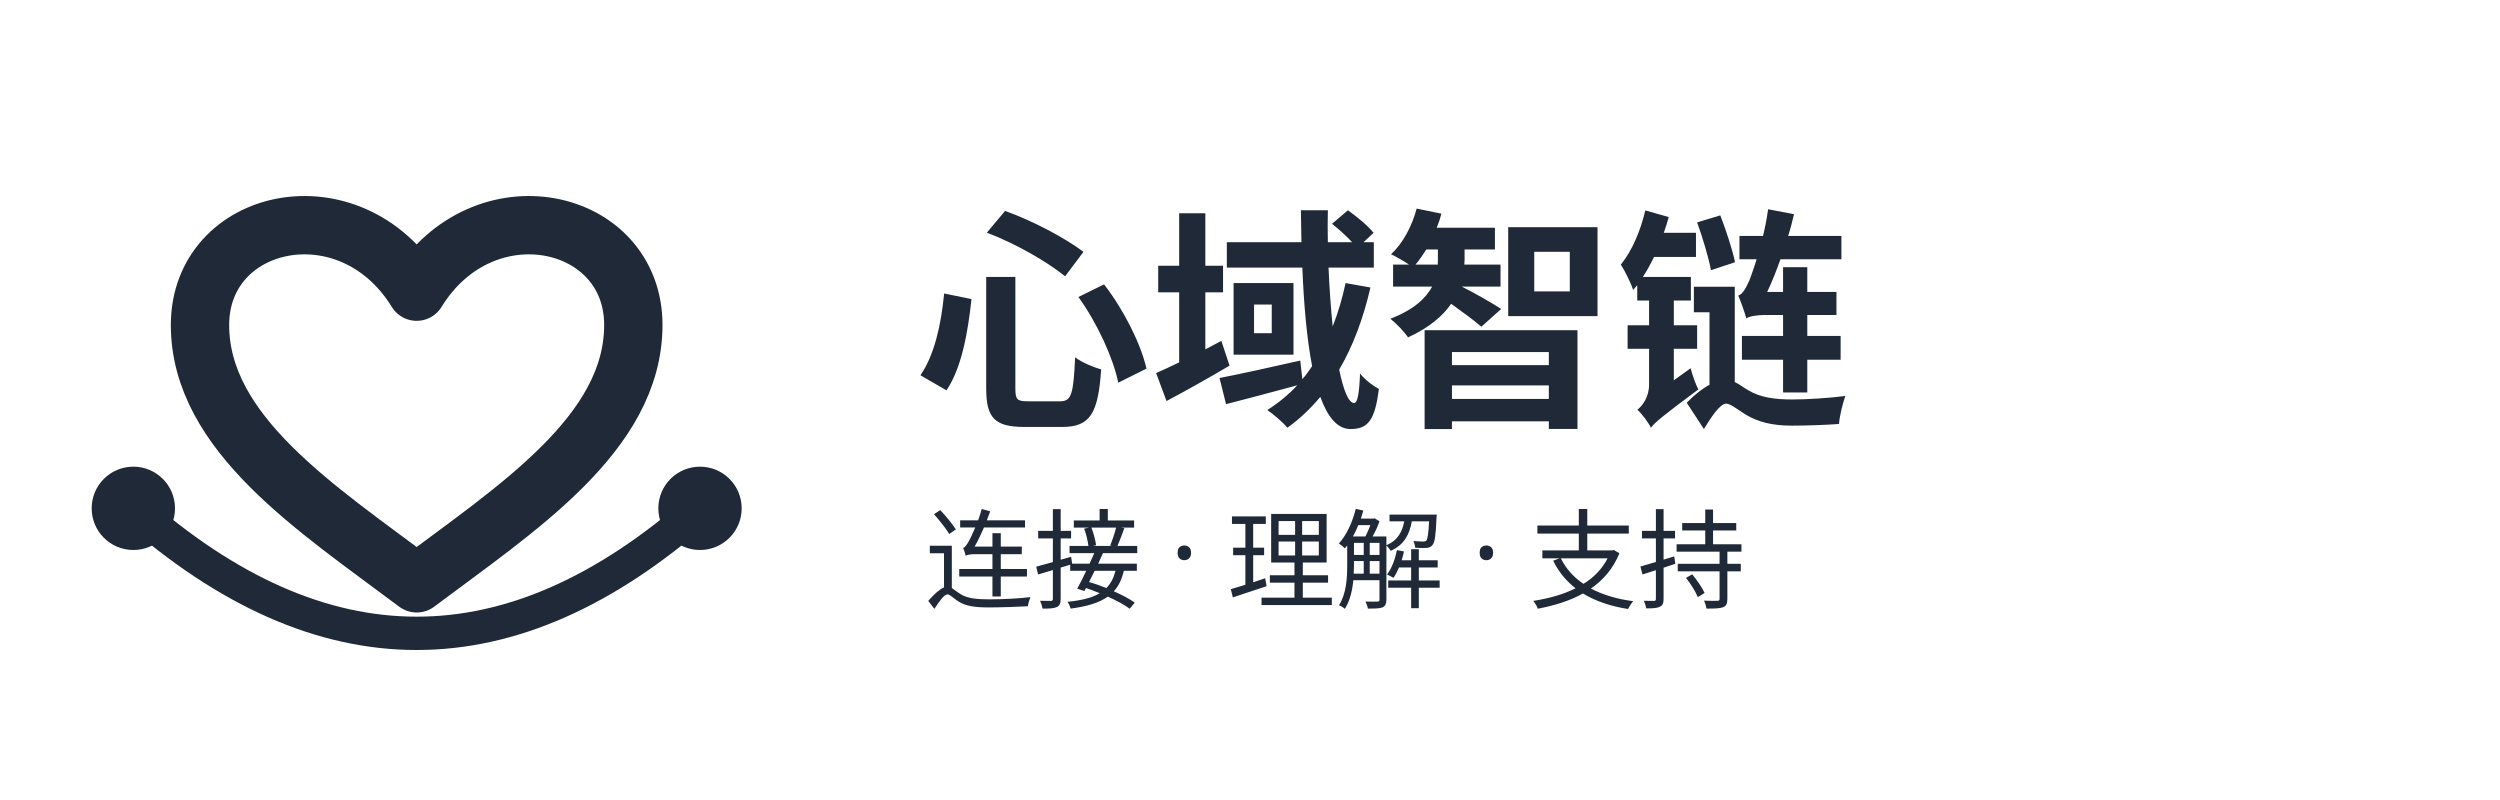
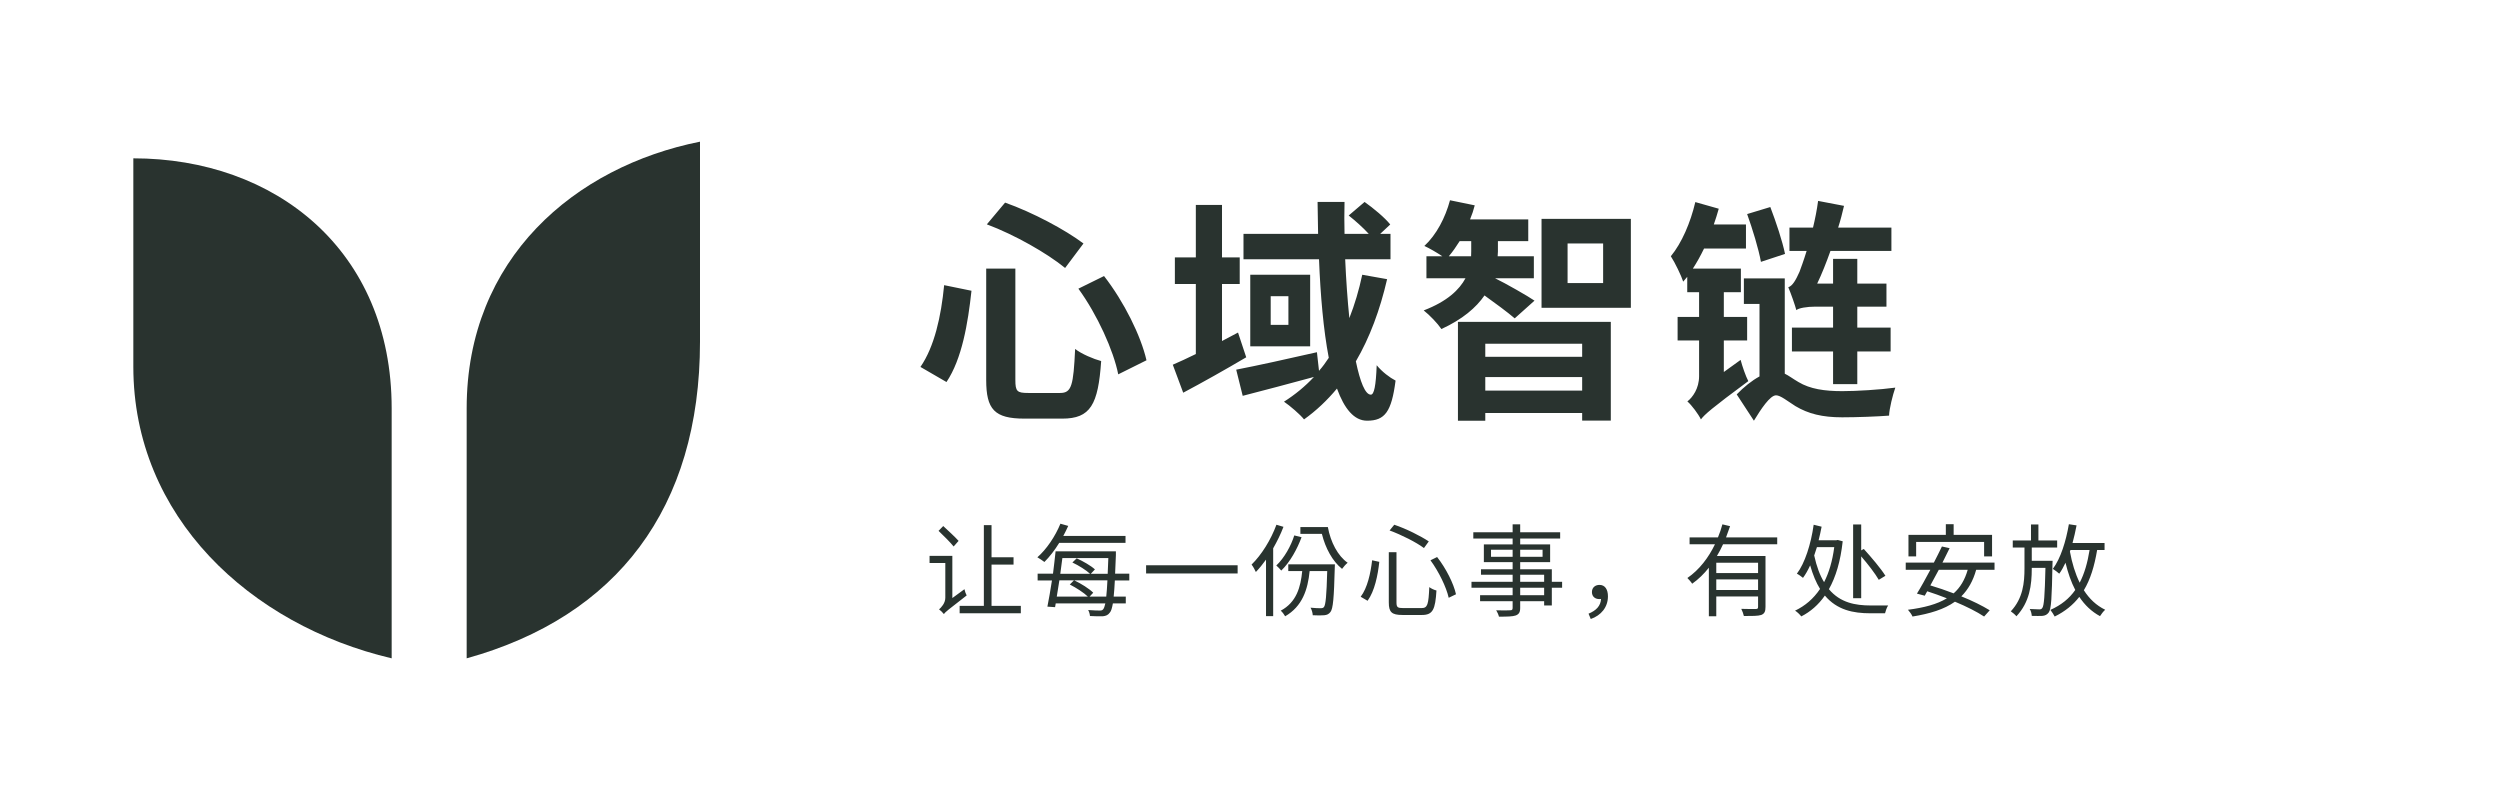
<svg xmlns="http://www.w3.org/2000/svg" width="300" height="96" viewBox="0 0 300 96" role="img">
  <g transform="translate(2 0)">
-     <circle cx="48" cy="48" r="45" fill="none" />
-     <path d="M48 70C36 61 22 52 22 39C22 26 40 22 48 35C56 22 74 26 74 39C74 52 60 61 48 70Z" fill="none" stroke="#1F2937" stroke-width="7" stroke-linejoin="round" />
-     <path d="M14 61Q48 91 82 61" fill="none" stroke="#1F2937" stroke-width="4" stroke-linecap="round" />
-     <circle cx="14" cy="61" r="5" fill="#1F2937" />
-     <circle cx="82" cy="61" r="5" fill="#1F2937" />
+     <path d="M14 19C31 19 45 30 45 49V79C28 75 14 62 14 44Z" fill="#29332F" />
+     <path d="M54 79V49C54 31 67 20 82 17V41C82 61 72 74 54 79Z" fill="#29332F" />
  </g>
-   <text x="110" y="49" text-anchor="start" font-family="Microsoft YaHei, sans-serif" font-size="28" font-weight="600" fill="#1F2937">心域智链</text>
-   <text x="111" y="72" text-anchor="start" font-family="sans-serif" font-size="13" fill="#1F2937">连接 · 理解 · 支持</text>
+   <text x="110" y="48" text-anchor="start" font-family="Microsoft YaHei, sans-serif" font-size="28" font-weight="600" letter-spacing="2" fill="#29332F">心域智链</text>
+   <text x="111" y="73" text-anchor="start" font-family="Microsoft YaHei,sans-serif" font-size="12" letter-spacing="1" fill="#29332F">让每一份心事，有处安放</text>
</svg>
